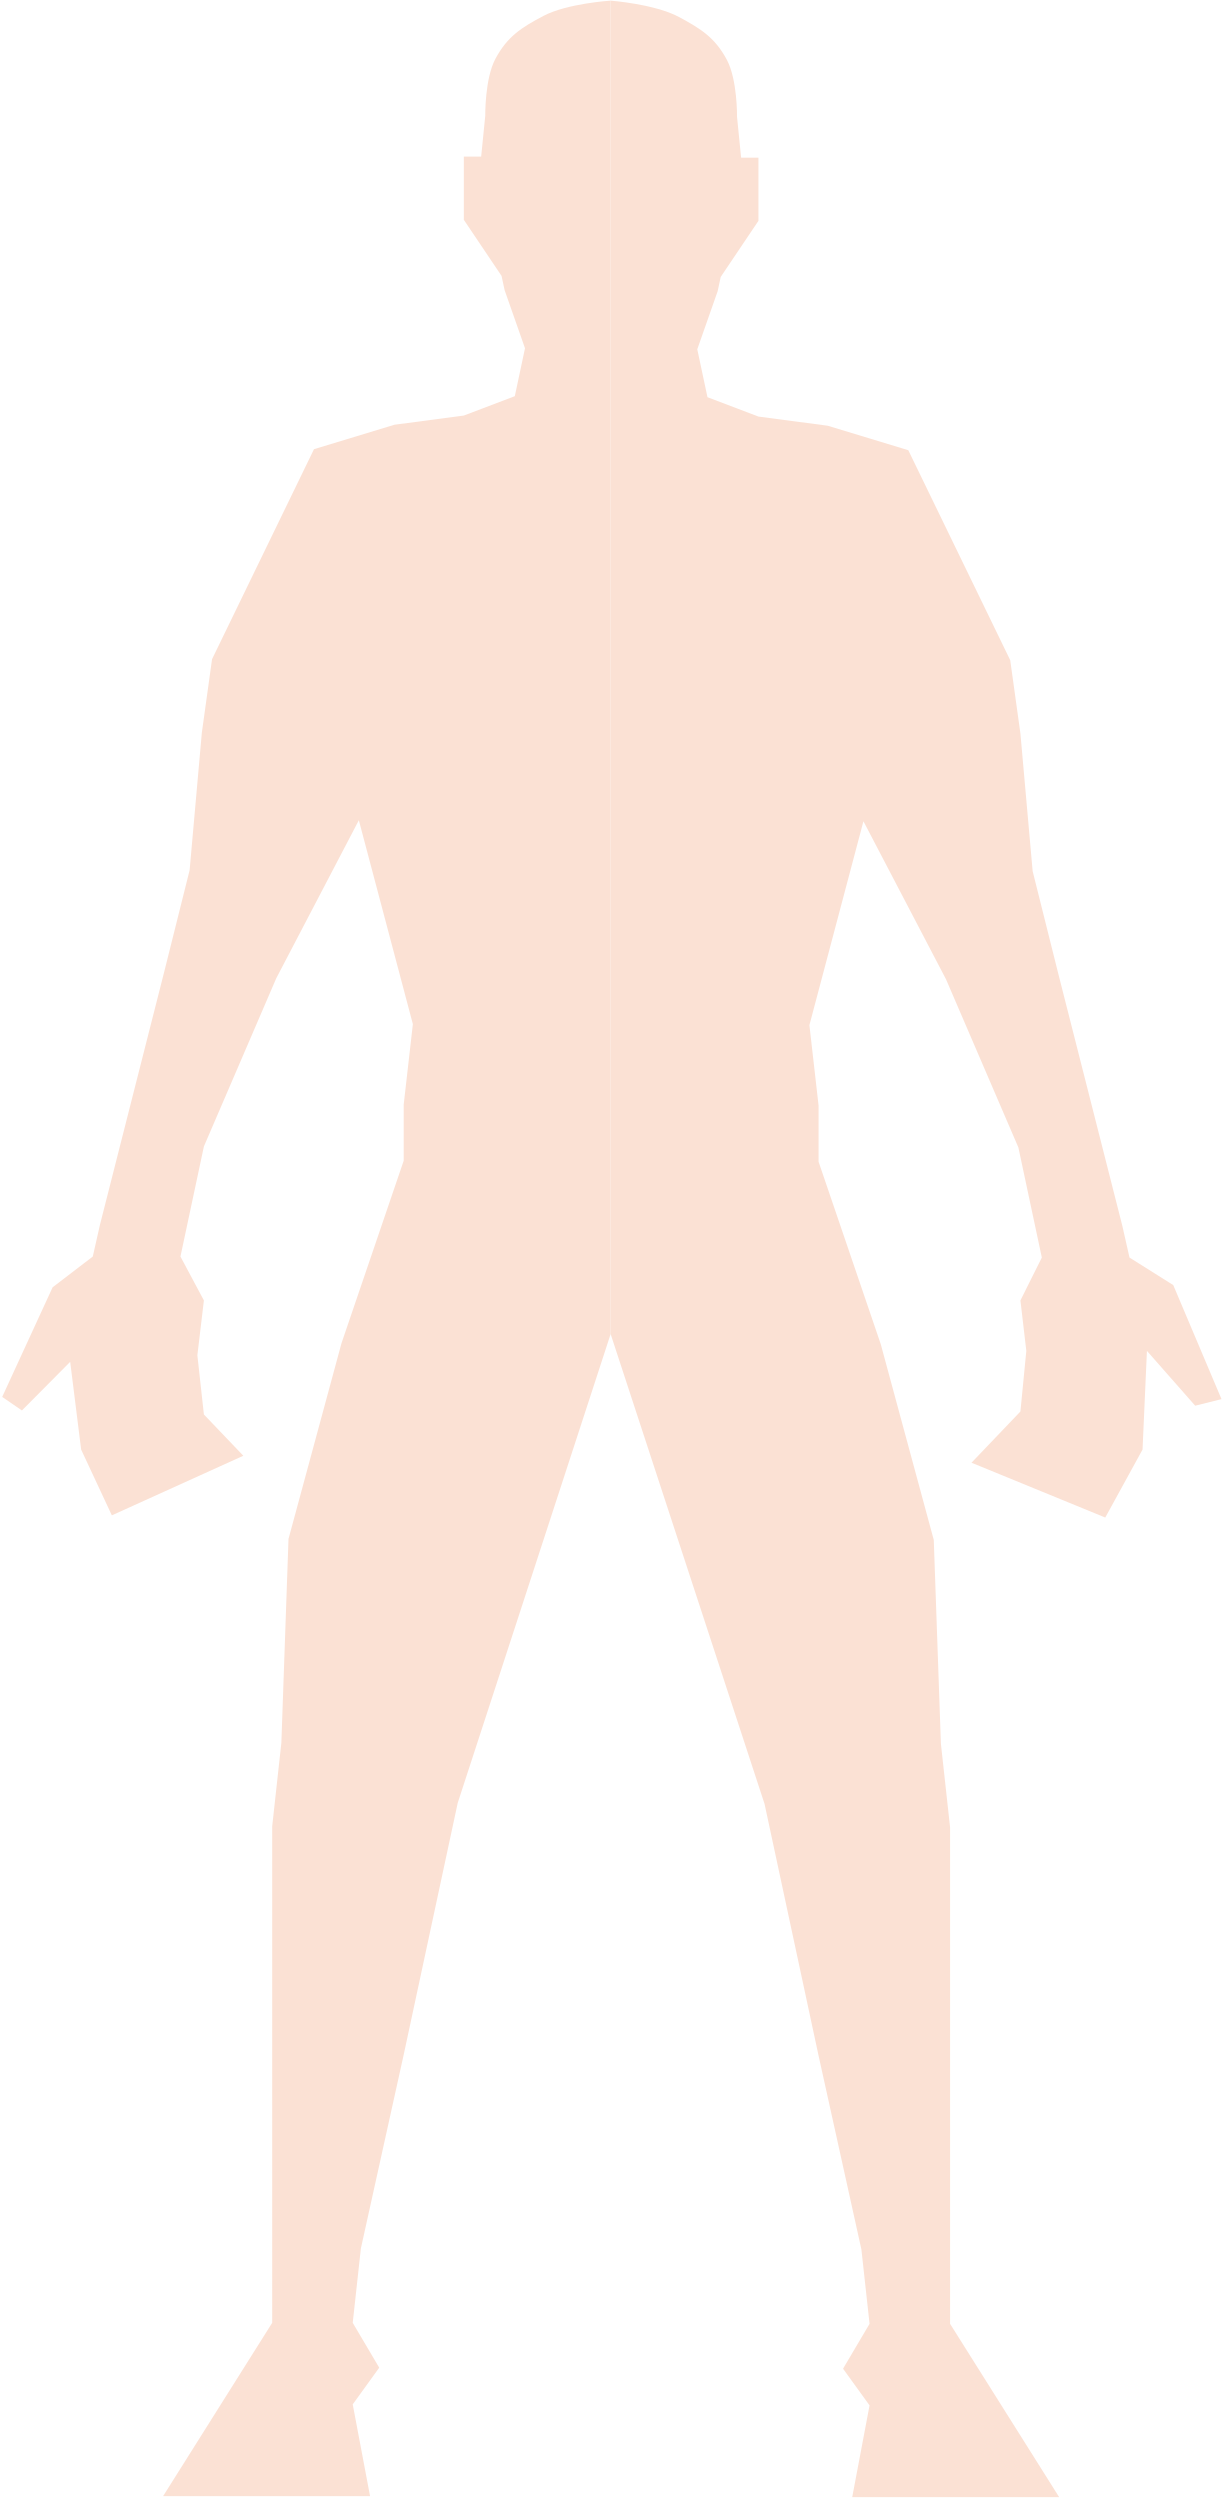
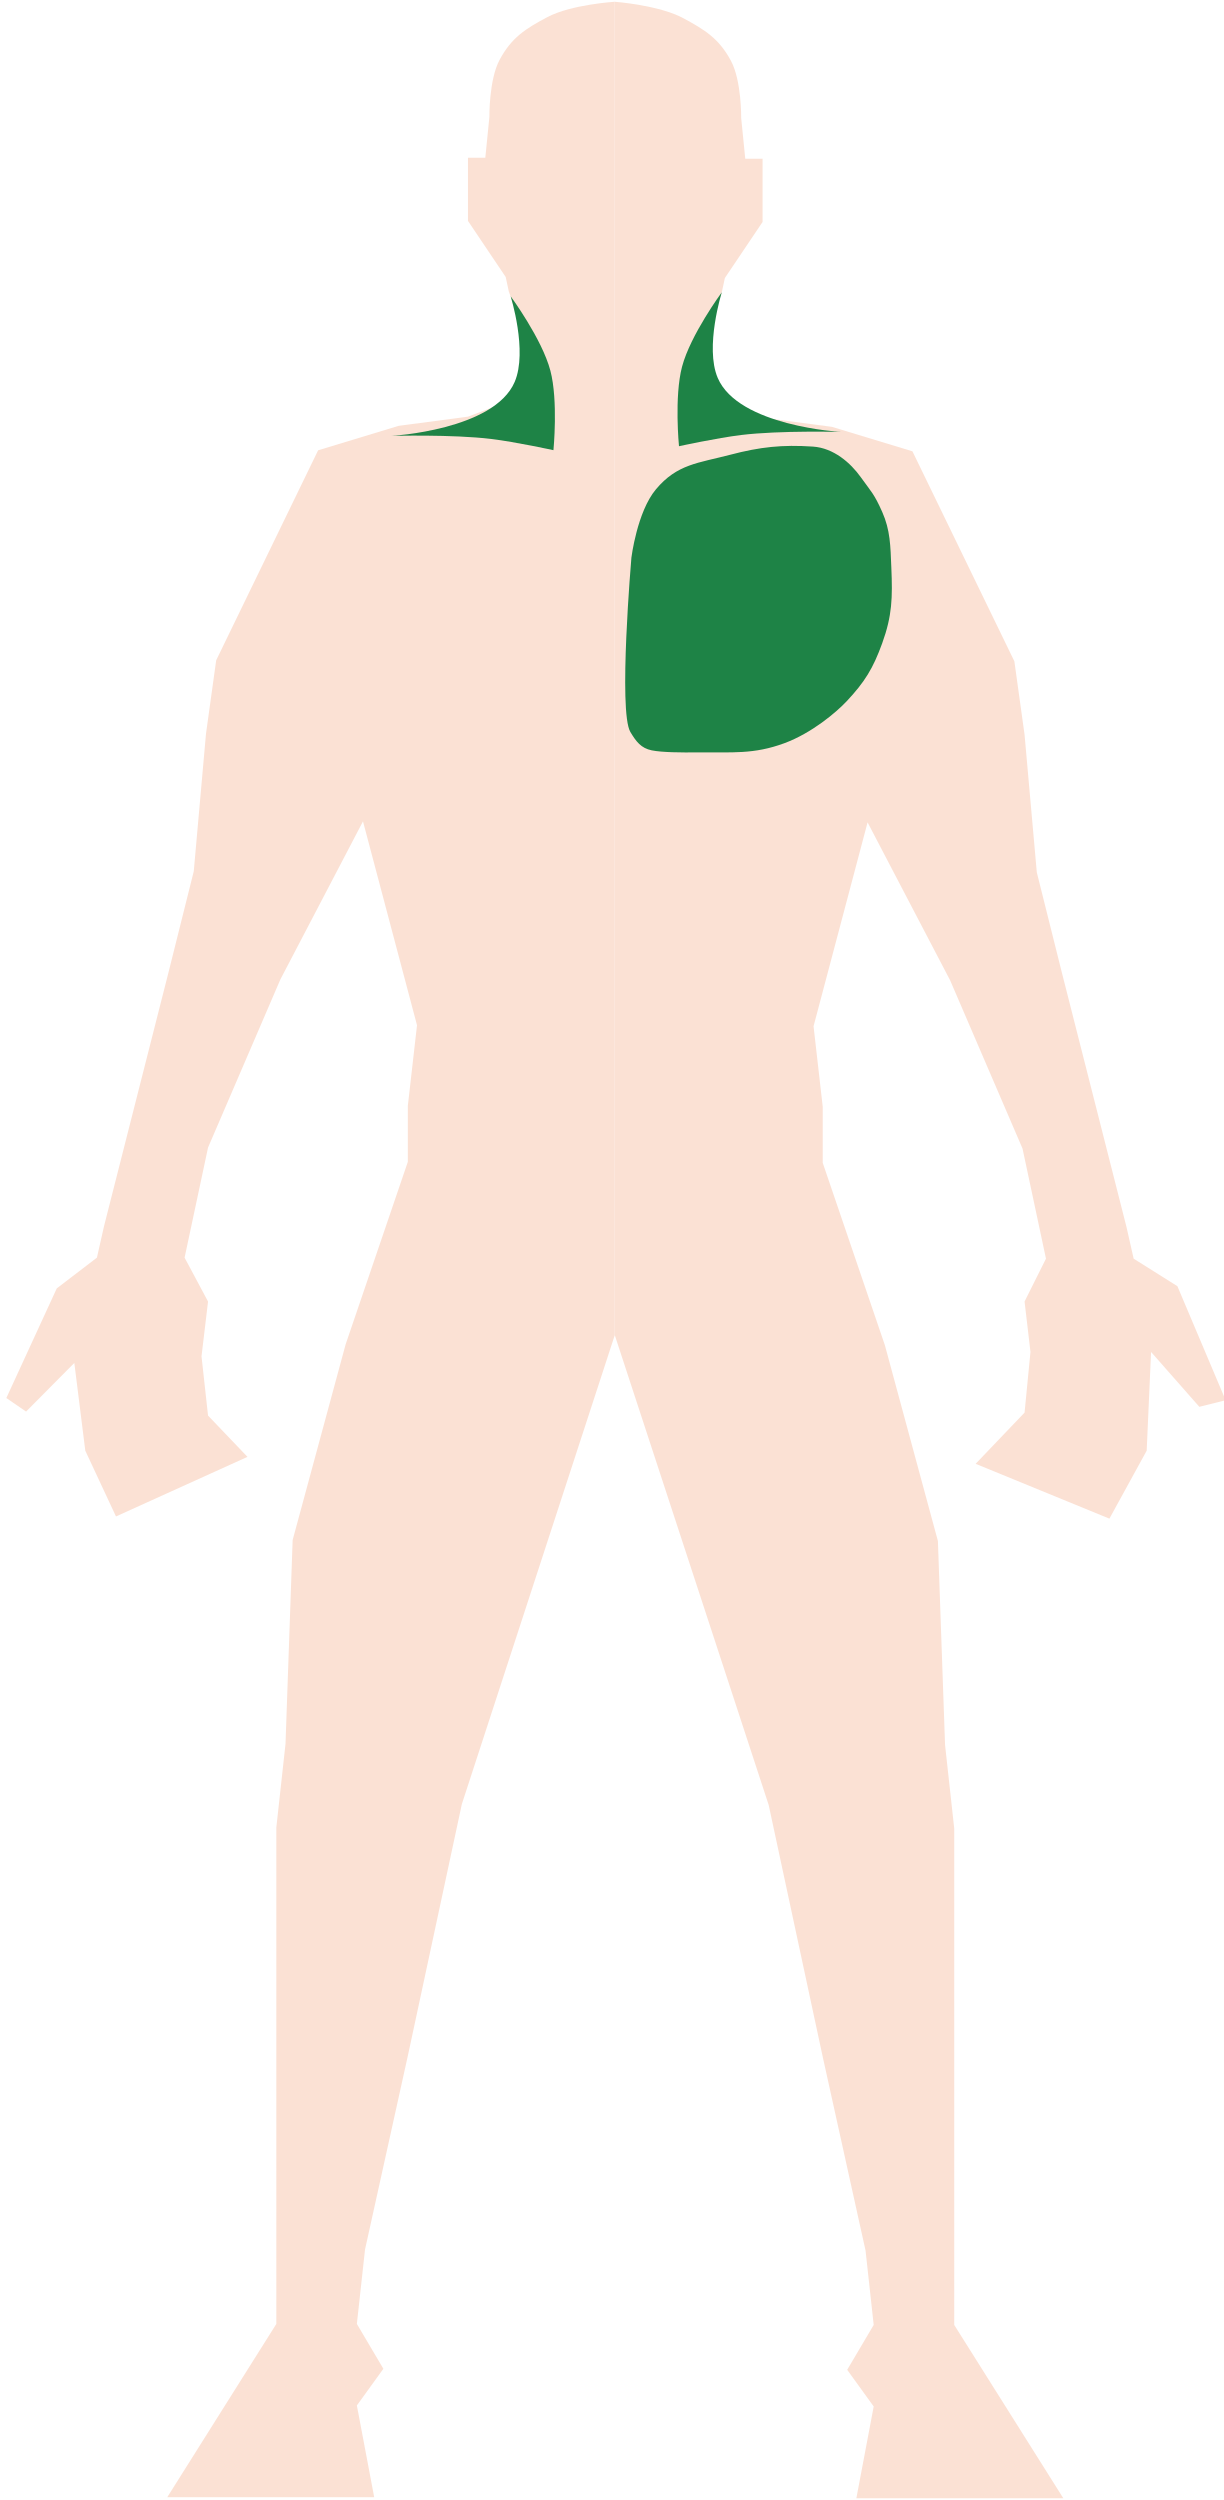
- <svg xmlns="http://www.w3.org/2000/svg" width="279" height="570" viewBox="0 0 279 570" fill="none">
-   <path d="M154.795 3.869C149.288 0.91 139.223 0.15 139.223 0.15V304.156L174.319 411.301L186.637 468.709L196.399 512.869L198.258 529.835L192.215 540.062L198.258 548.429L194.307 569.347H241.488L216.619 529.835V416.647L214.527 397.588L212.9 351.104L200.815 306.48L186.637 264.877V252.093L184.545 233.732L196.863 187.248L215.689 223.273L232.191 261.623L237.537 286.724L232.656 296.5L234 308L232.656 321.82L221.5 333.5L252 346L260.5 330.5L261.5 308L272.5 320.5L278.5 319L267.5 293L257.525 286.724L255.898 279.519L241.256 221.879L235.445 198.637L232.656 167.26L230.332 150.526L207.09 102.647L188.729 97.069L172.924 94.978L161.303 90.561L158.979 79.638L163.627 66.39L164.325 63.136L172.924 50.353V35.943H168.973L168.043 26.646C168.043 26.646 168.156 18.183 165.719 13.63C163.02 8.586 159.835 6.577 154.795 3.869Z" fill="#FBE1D4" />
-   <path d="M123.884 3.636C129.317 0.769 139.223 0.15 139.223 0.15V304.156L104.36 411.069L92.042 468.477L82.28 512.636L80.421 529.603L86.464 539.83L80.421 548.197L84.372 569.114H37.191L62.06 529.603V416.414L64.152 397.356L65.779 350.872L77.864 306.247L92.042 264.644V251.861L94.134 233.5L81.816 187.016L62.989 223.041L46.488 261.39L41.142 286.492L46.488 296.5L45 309L46.488 322.5L55.477 331.913L25.5 345.5L18.5 330.5L16 310.5L5 321.587L0.5 318.5L12 293.5L21.154 286.492L22.781 279.287L37.423 221.646L43.234 198.404L46.023 167.028L48.347 150.294L71.589 102.415L89.95 96.837L105.755 94.745L117.376 90.329L119.7 79.405L115.052 66.157L114.354 62.904L105.755 50.12V35.71H109.706L110.636 26.414C110.636 26.414 110.523 17.95 112.96 13.398C115.66 8.354 118.824 6.307 123.884 3.636Z" fill="#FBE1D4" />
+ <svg xmlns="http://www.w3.org/2000/svg" width="279" height="570" viewBox="0 0 279 570" fill="none" version="1.1" id="svg124">
+   <defs id="defs128" />
+   <g id="layer1" style="display:inline;mix-blend-mode:normal">
+     <g style="fill:none" id="g182" transform="translate(0.9447138,0.2514262)">
+       <path d="M 154.795,3.869 C 149.288,0.91 139.223,0.15 139.223,0.15 V 304.156 l 35.096,107.145 12.318,57.408 9.762,44.16 1.859,16.966 -6.043,10.227 6.043,8.367 -3.951,20.918 h 47.181 L 216.619,529.835 V 416.647 L 214.527,397.588 212.9,351.104 200.815,306.48 186.637,264.877 v -12.784 l -2.092,-18.361 12.318,-46.484 18.826,36.025 16.502,38.35 5.346,25.101 -4.881,9.776 L 234,308 232.656,321.82 221.5,333.5 252,346 l 8.5,-15.5 1,-22.5 11,12.5 6,-1.5 -11,-26 -9.975,-6.276 -1.627,-7.205 -14.642,-57.64 -5.811,-23.242 -2.789,-31.377 -2.324,-16.734 -23.242,-47.879 -18.361,-5.578 -15.805,-2.092 -11.621,-4.416 -2.324,-10.924 4.648,-13.248 0.698,-3.254 8.599,-12.783 V 35.943 h -3.951 l -0.93,-9.297 c 0,0 0.113,-8.463 -2.324,-13.015 -2.699,-5.044 -5.884,-7.054 -10.924,-9.762 z" fill="#fbe1d4" id="path168" />
+       <path d="m 123.884,3.636 c 5.433,-2.867 15.339,-3.486 15.339,-3.486 V 304.156 l -34.863,106.913 -12.318,57.408 -9.762,44.159 -1.859,16.967 6.043,10.227 -6.043,8.367 3.951,20.917 H 37.191 L 62.06,529.603 V 416.414 l 2.092,-19.058 1.627,-46.484 12.086,-44.625 14.178,-41.603 V 251.861 L 94.134,233.5 81.816,187.016 62.989,223.041 46.488,261.39 41.142,286.492 46.488,296.5 45,309 l 1.488,13.5 8.989,9.413 L 25.5,345.5 l -7,-15 -2.5,-20 -11,11.087 -4.5,-3.087 11.5,-25 9.154,-7.008 1.627,-7.205 14.642,-57.641 5.811,-23.242 2.789,-31.376 2.324,-16.734 23.242,-47.879 18.361,-5.578 15.805,-2.092 11.621,-4.416 2.324,-10.924 -4.648,-13.248 -0.698,-3.254 -8.599,-12.783 V 35.71 h 3.951 l 0.93,-9.297 c 0,0 -0.113,-8.463 2.324,-13.015 2.7,-5.044 5.864,-7.092 10.924,-9.762 z" fill="#fbe1d4" id="path170" />
+     </g>
+   </g>
+   <g id="layer3">
+     <g style="fill:none" id="g264" transform="translate(142.4122,101.1958)">
+       <path d="M 6.196,69.887 C 3.734,69.394 2.607,67.856 1.315,65.703 -1.474,61.055 1.547,25.96 1.547,25.96 c 0,0 1.285,-10.435 5.578,-15.572 C 11.979,4.58 16.772,4.407 24.092,2.485 30.909,0.695 35.946,0.161 42.919,0.626 47.671,0.943 51.518,4.345 53.842,7.599 c 2.324,3.254 3.022,3.718 4.881,7.902 1.859,4.184 1.884,7.729 2.092,12.783 0.279,6.76 0.213,10.838 -2.092,17.199 -2.068,5.708 -3.976,8.825 -8.135,13.248 -2.324,2.472 -7.918,7.222 -14.178,9.529 -7.009,2.583 -11.856,2.019 -19.523,2.092 -4.179,0.04 -8.367,0 -10.691,-0.465 z" fill="#1e8346" id="path253" />
+     </g>
+   </g>
+   <g id="layer2" style="display:inline">
+     <g style="fill:none" id="g205" transform="translate(88.90574,67.08486)">
+       <path d="M 28.446,19.983 C 31.444,12.964 27.516,0.46 27.516,0.46 c 0,0 7.149,9.703 9.065,16.967 1.806,6.851 0.697,18.129 0.697,18.129 0,0 -8.593,-1.876 -14.178,-2.557 -8.834,-1.076 -22.777,-0.697 -22.777,-0.697 0,0 23.415,-1.291 28.123,-12.318 z" fill="#1e8346" id="path194" />
+     </g>
+     <g style="fill:none" id="g240" transform="matrix(-1,0,0,1,189.7329,68.46395)">
+       <path d="m 26.091,17.701 c 2.997,-7.02 -0.93,-19.523 -0.93,-19.523 0,0 7.149,9.703 9.065,16.967 1.806,6.851 0.697,18.129 0.697,18.129 0,0 -8.593,-1.876 -14.178,-2.557 -8.834,-1.076 -22.777,-0.697 -22.777,-0.697 0,0 23.415,-1.291 28.123,-12.318 z" fill="#1e8346" id="path229" />
+     </g>
+   </g>
</svg>
